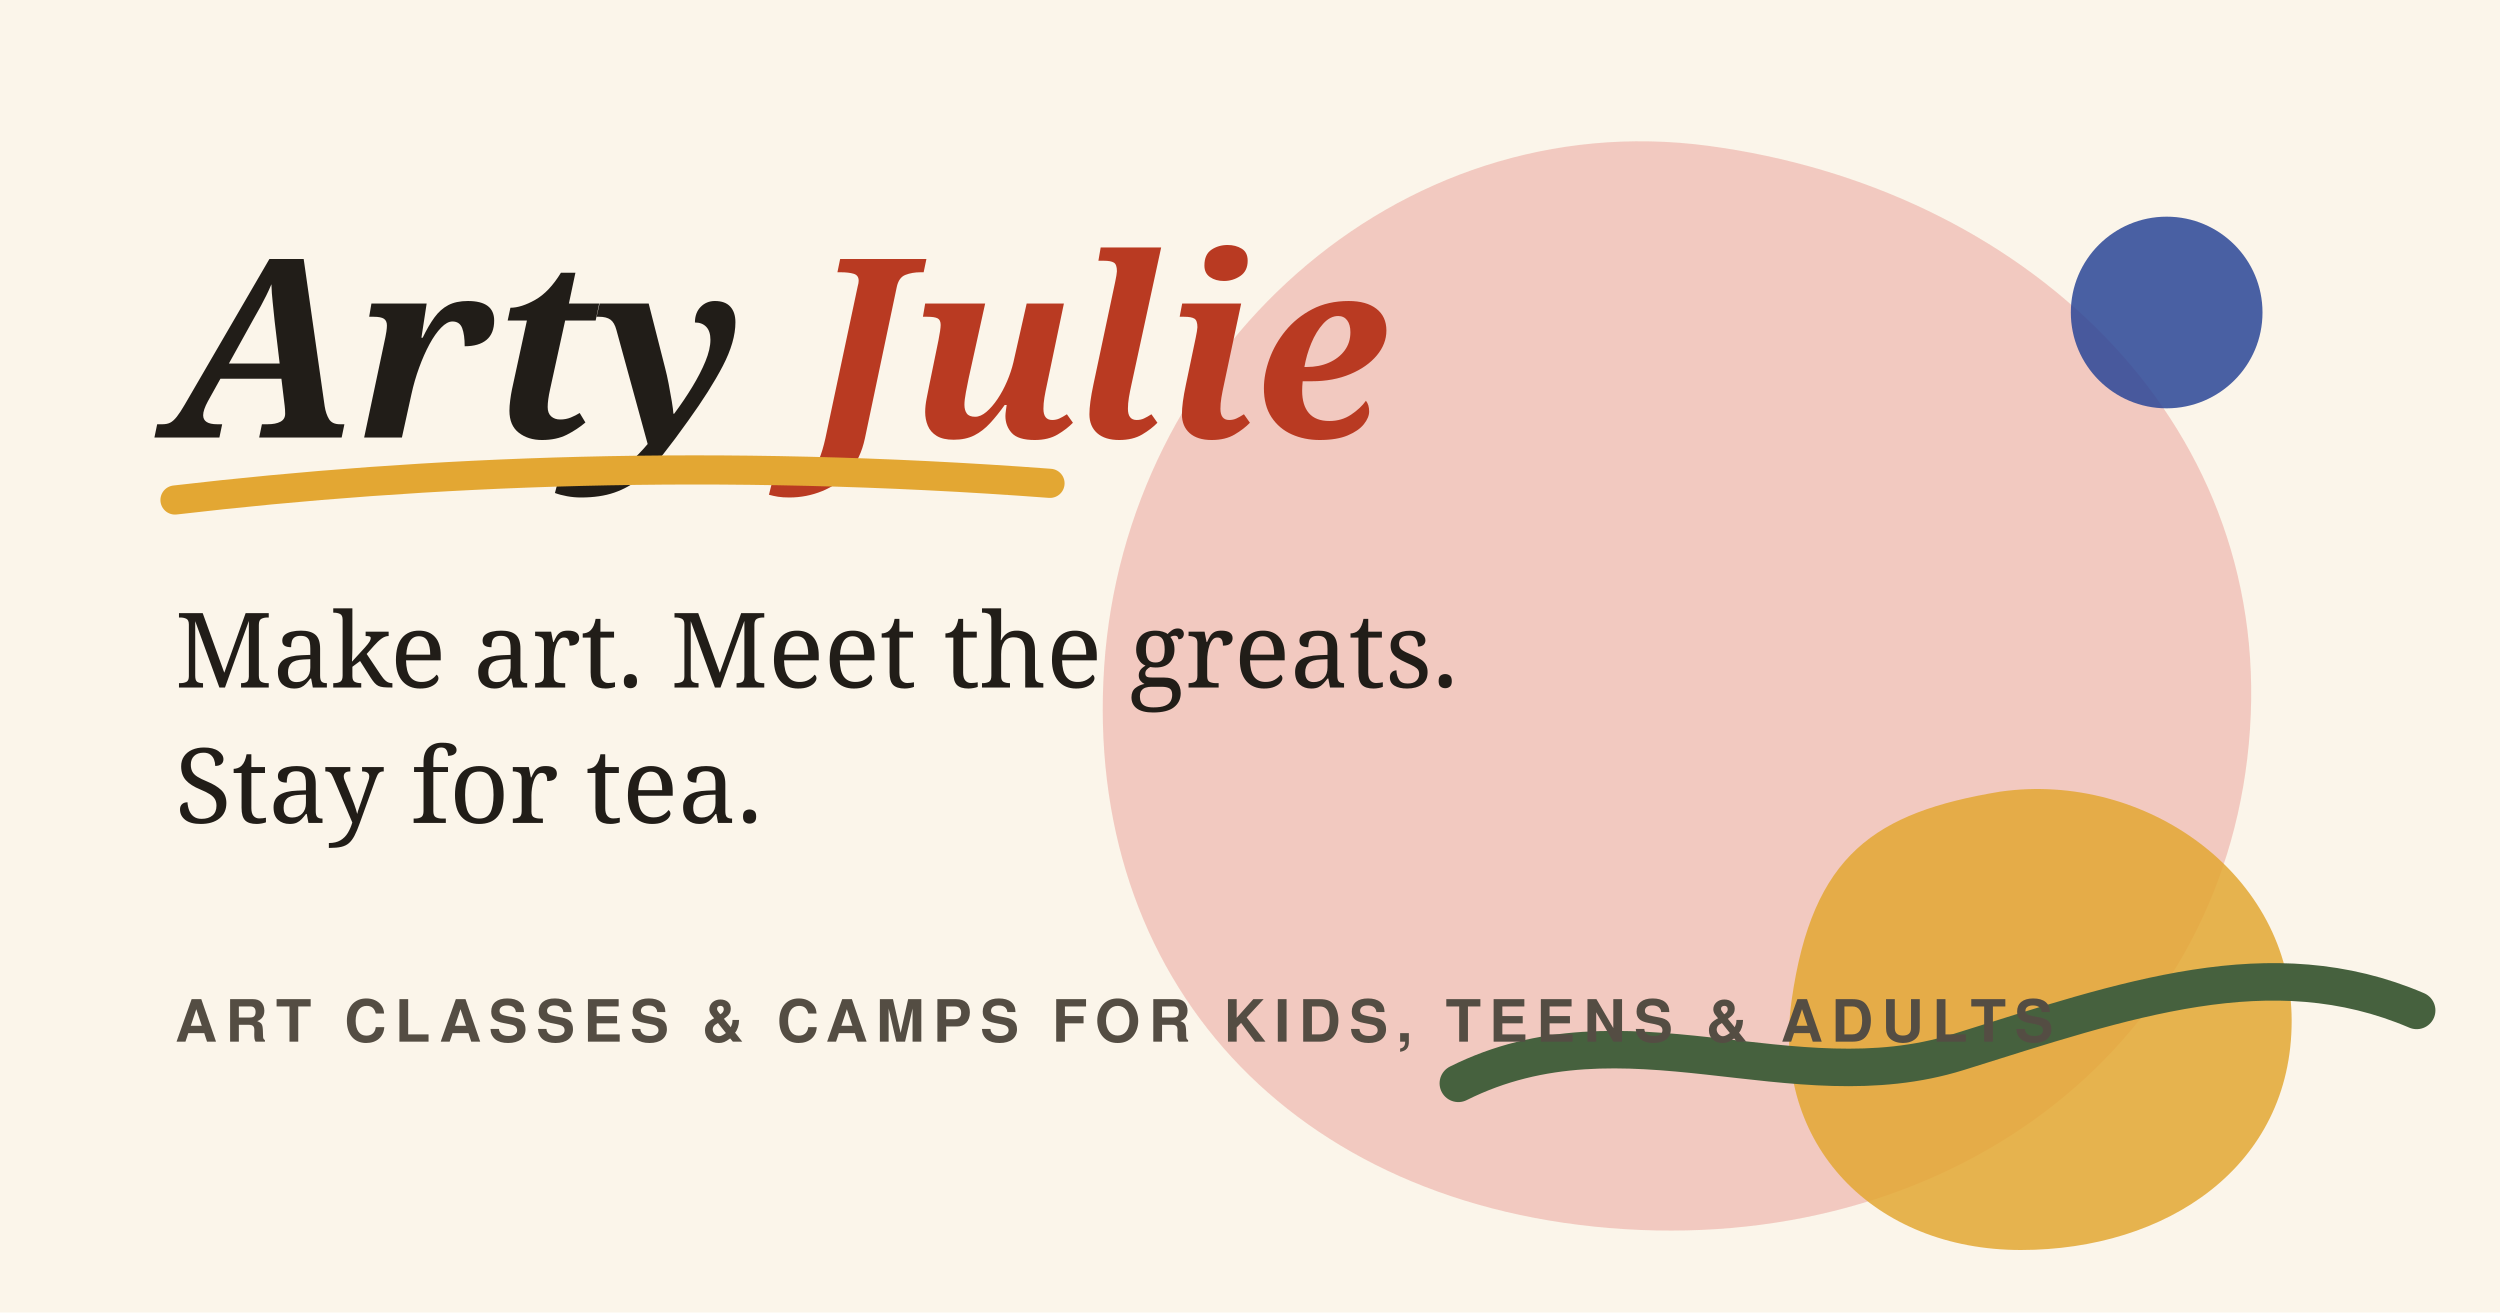
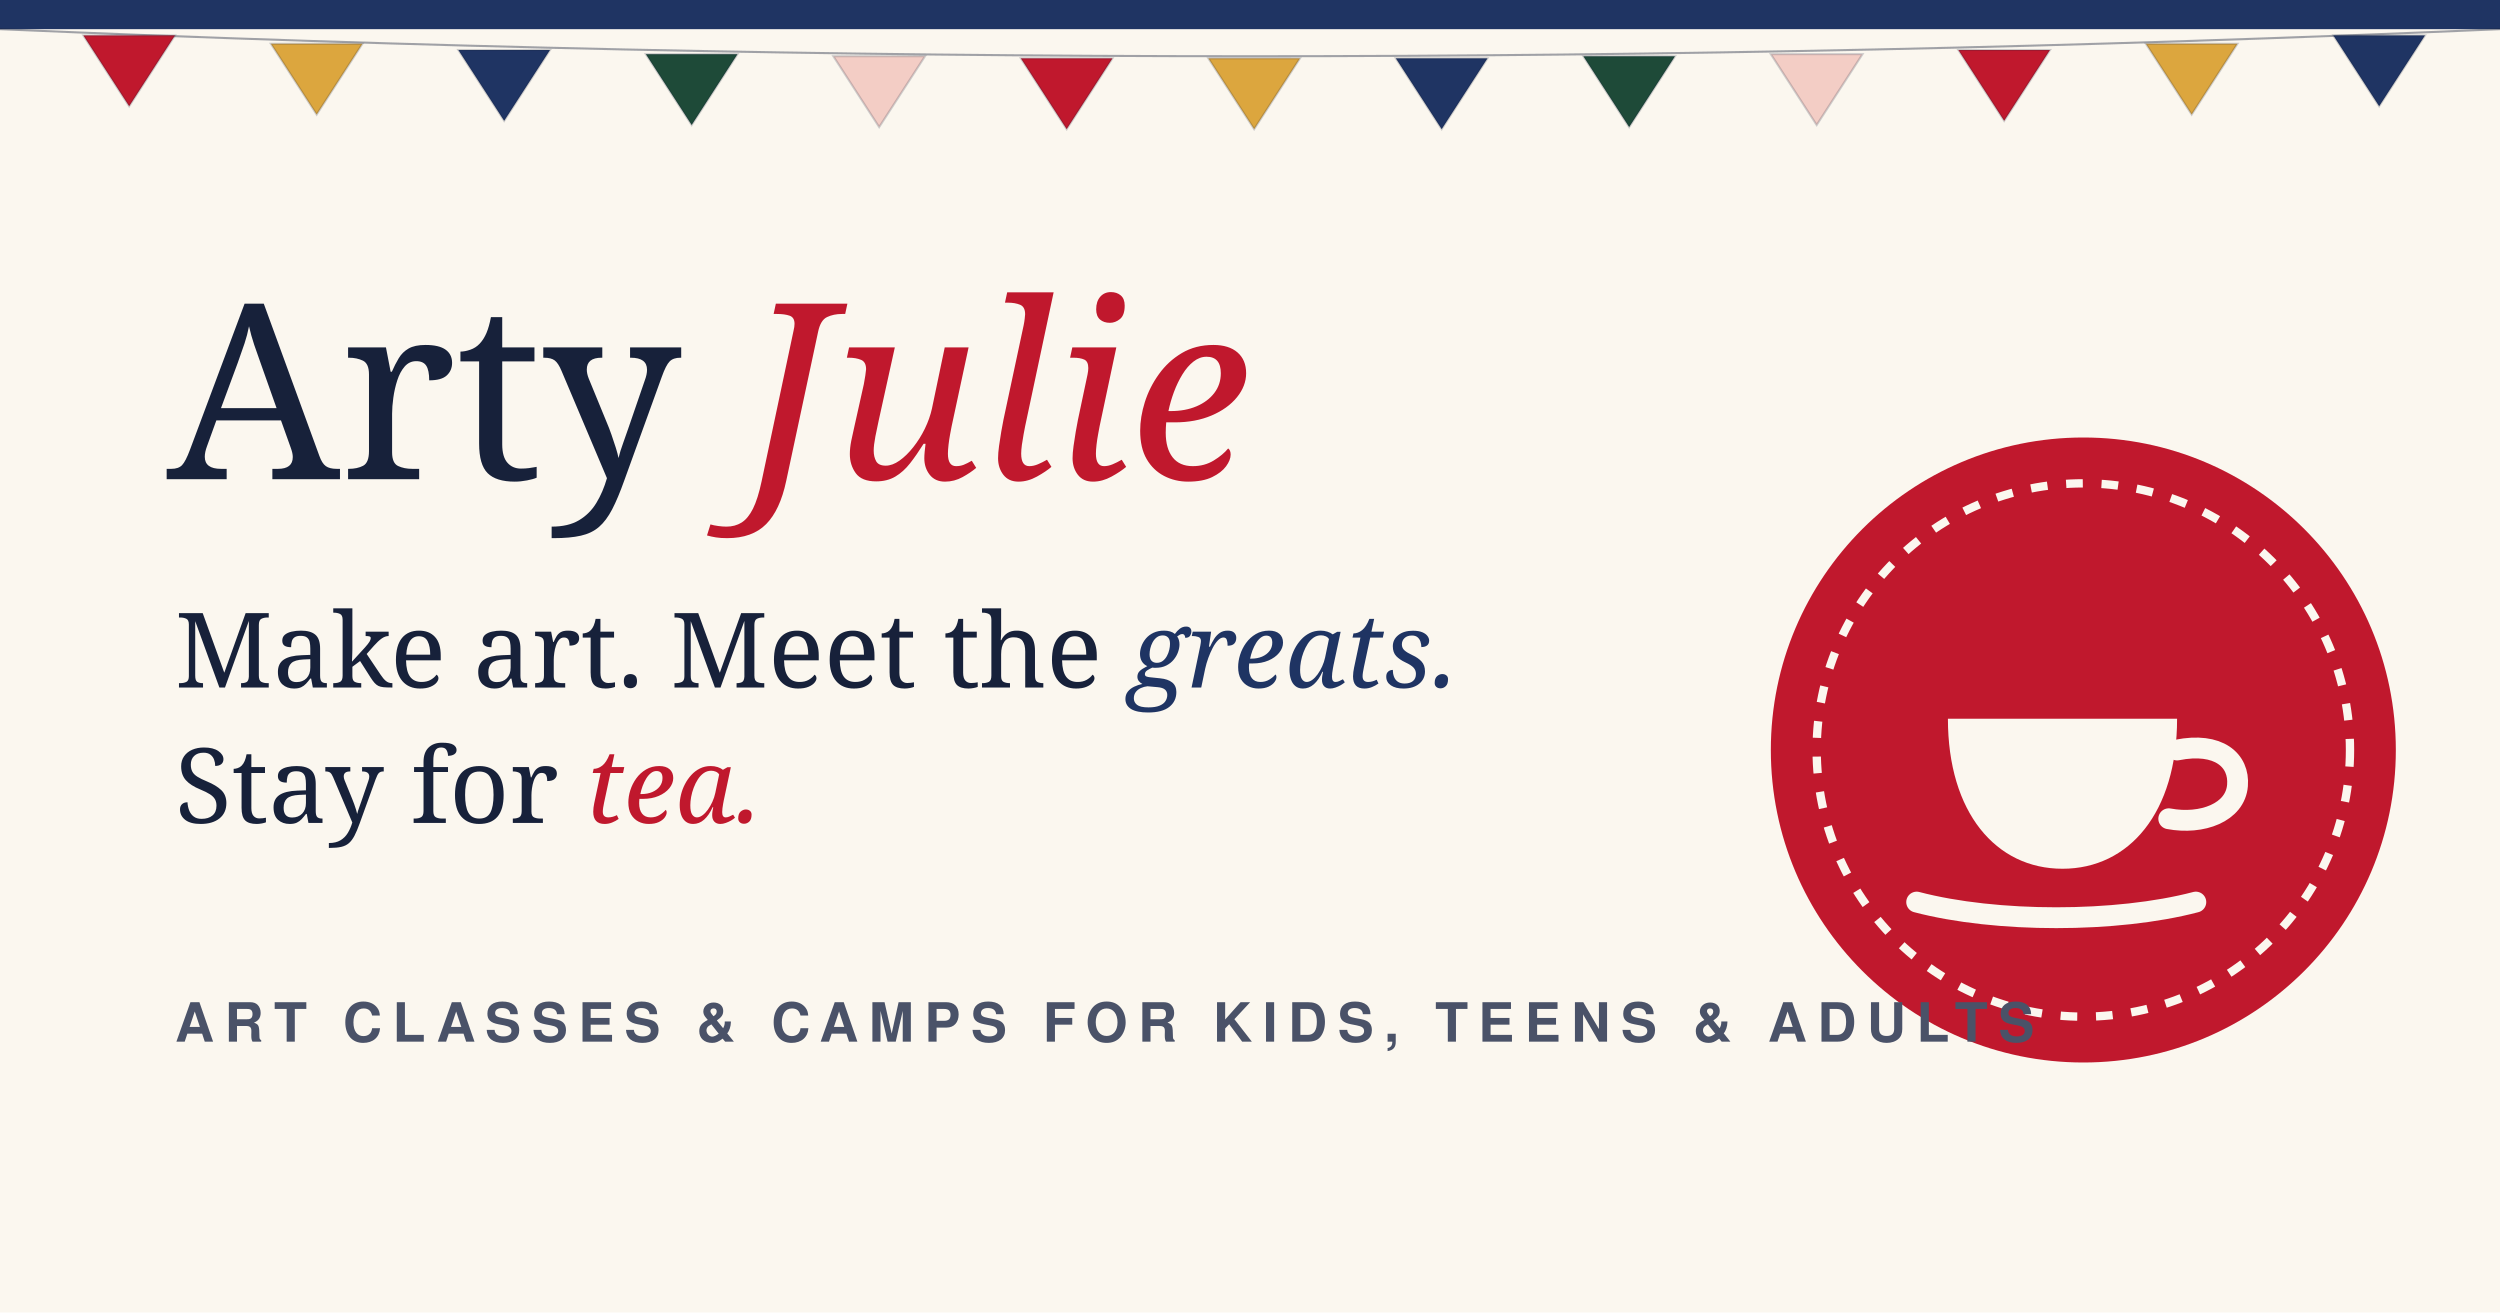
<svg xmlns="http://www.w3.org/2000/svg" width="1200" height="630" viewBox="0 0 1200 630">
-   <rect width="1200" height="630" fill="#fbf5ea" />
-   <path d="M820 70c150 20 270 130 260 280s-140 250-300 240-260-120-250-270 140-270 290-250Z" fill="#eeb7ae" opacity=".7" />
-   <path d="M960 380c70-10 140 40 140 110s-60 110-130 110-120-50-110-120 40-90 100-100Z" fill="#e3a733" opacity=".85" />
-   <circle cx="1040" cy="150" r="46" fill="#2a4596" opacity=".85" />
-   <path d="M700 520c80-40 160 10 240-15s150-50 220-20" stroke="#46613e" stroke-width="18" stroke-linecap="round" fill="none" />
-   <text x="80" y="210" font-family="Georgia, serif" font-style="italic" font-weight="700" font-size="120" fill="#211d18">Arty <tspan fill="#b93a22">Julie</tspan>
+   <rect width="1200" height="630" fill="#fbf7ef" />
+   <g>
+     <rect y="0" width="1200" height="14" fill="#1f3463" />
+     <path d="M0 14 Q600 40 1200 14" stroke="#17213a" stroke-opacity=".4" fill="none" />
+     <g stroke="#17213a" stroke-opacity=".2">
+       <path d="M40 17h44l-22 34Z" fill="#c0182d" />
+       <path d="M130 21h44l-22 34Z" fill="#dca63e" />
+       <path d="M220 24h44l-22 34Z" fill="#1f3463" />
+       <path d="M310 26h44l-22 34Z" fill="#1e4a38" />
+       <path d="M400 27h44l-22 34Z" fill="#f3cdc5" />
+       <path d="M490 28h44l-22 34Z" fill="#c0182d" />
+       <path d="M580 28h44l-22 34Z" fill="#dca63e" />
+       <path d="M670 28h44l-22 34Z" fill="#1f3463" />
+       <path d="M760 27h44l-22 34Z" fill="#1e4a38" />
+       <path d="M850 26h44l-22 34Z" fill="#f3cdc5" />
+       <path d="M940 24h44l-22 34Z" fill="#c0182d" />
+       <path d="M1030 21h44l-22 34Z" fill="#dca63e" />
+       <path d="M1120 17h44l-22 34Z" fill="#1f3463" />
+     </g>
+   </g>
+   <circle cx="1000" cy="360" r="150" fill="#c0182d" />
+   <circle cx="1000" cy="360" r="128" fill="none" stroke="#fbf7ef" stroke-width="4" stroke-dasharray="8 9" />
+   <path d="M935 345h110c0 45-23 72-55 72s-55-27-55-72Z" fill="#fbf7ef" />
+   <path d="M1045 360c20-4 30 5 29 17-1 13-17 19-33 16" fill="none" stroke="#fbf7ef" stroke-width="10" stroke-linecap="round" />
+   <path d="M920 433c38 10 96 10 134 0" fill="none" stroke="#fbf7ef" stroke-width="10" stroke-linecap="round" />
+   <text x="80" y="230" font-family="Georgia, serif" font-size="118" fill="#17213a">Arty <tspan font-style="italic" fill="#c0182d">Julie</tspan>
  </text>
-   <path d="M84 240c120-14 260-20 420-8" stroke="#e3a733" stroke-width="14" stroke-linecap="round" fill="none" />
-   <text x="84" y="330" font-family="Georgia, serif" font-size="50" fill="#211d18">Make art. Meet the greats.</text>
-   <text x="84" y="395" font-family="Georgia, serif" font-size="50" fill="#211d18">Stay for tea.</text>
-   <text x="84" y="500" font-family="Helvetica, Arial, sans-serif" font-weight="700" font-size="28" letter-spacing="4" fill="#544d43">ART CLASSES &amp; CAMPS FOR KIDS, TEENS &amp; ADULTS</text>
+   <text x="84" y="330" font-family="Georgia, serif" font-size="50" fill="#17213a">Make art. Meet the <tspan font-style="italic" fill="#1f3463">greats.</tspan>
+   </text>
+   <text x="84" y="395" font-family="Georgia, serif" font-size="50" fill="#17213a">Stay for <tspan font-style="italic" fill="#c0182d">tea.</tspan>
+   </text>
+   <text x="84" y="500" font-family="Helvetica, Arial, sans-serif" font-weight="700" font-size="26" letter-spacing="5" fill="#4a5268">ART CLASSES &amp; CAMPS FOR KIDS, TEENS &amp; ADULTS</text>
</svg>
